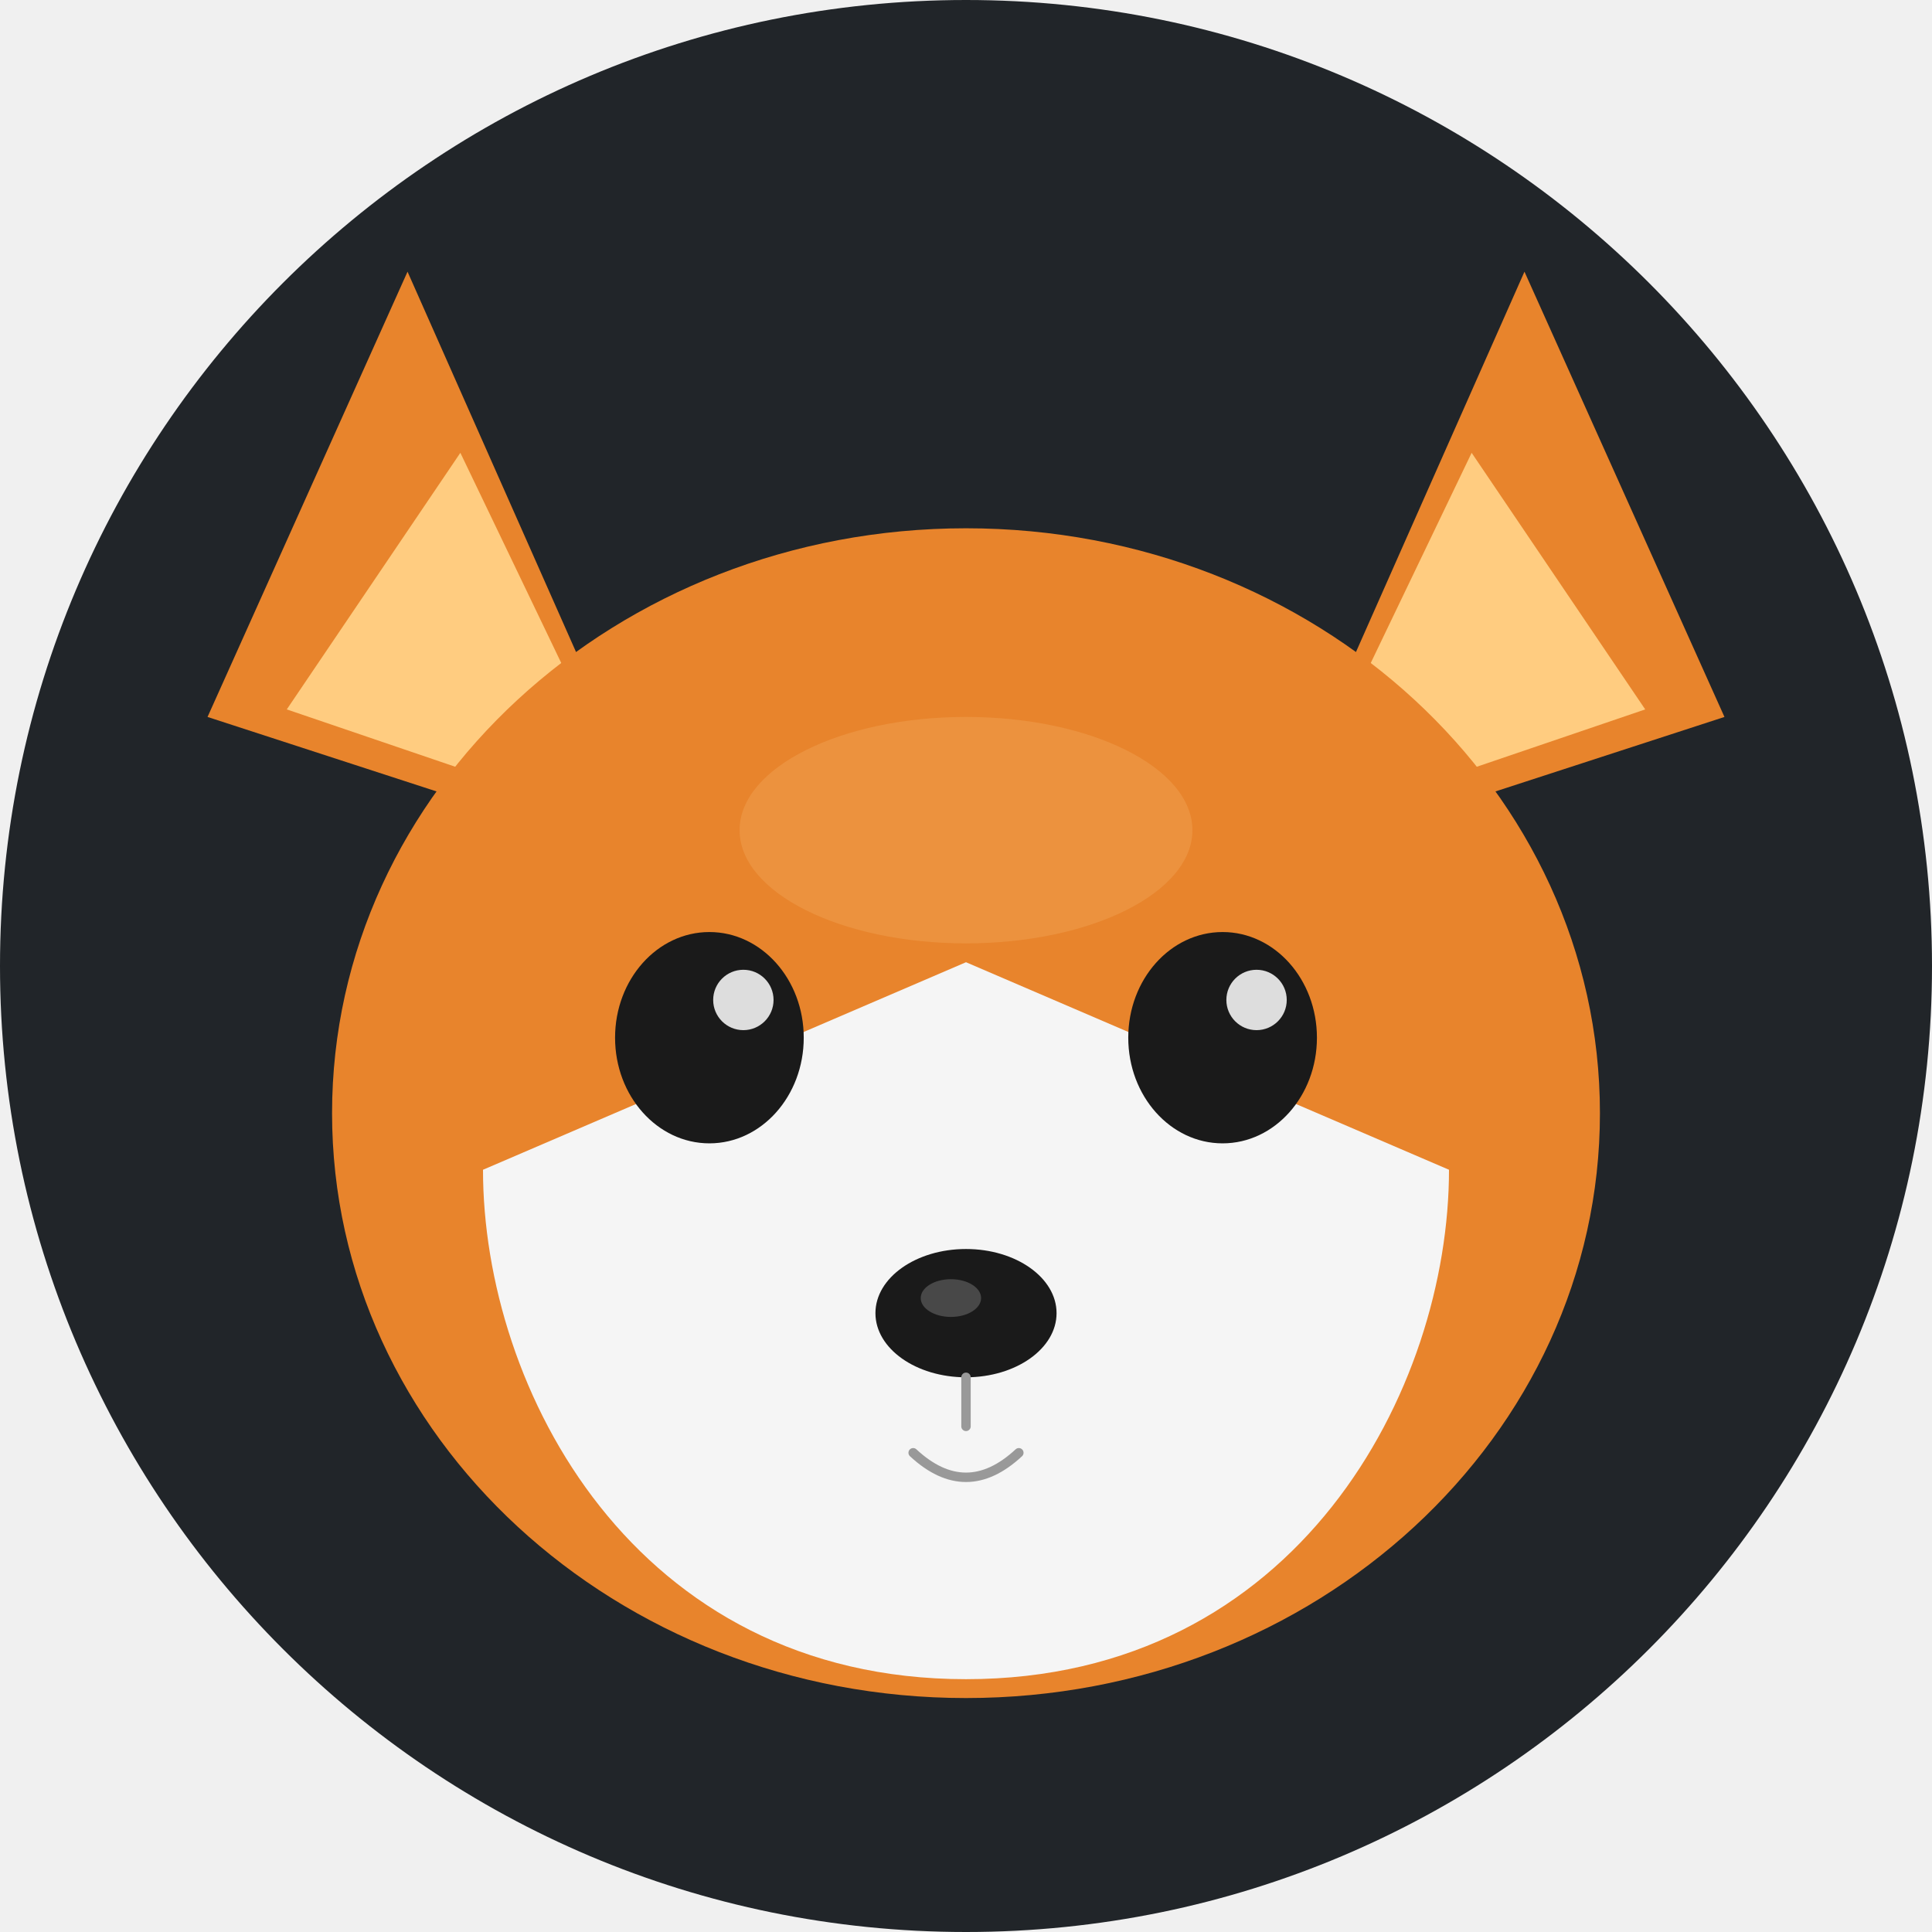
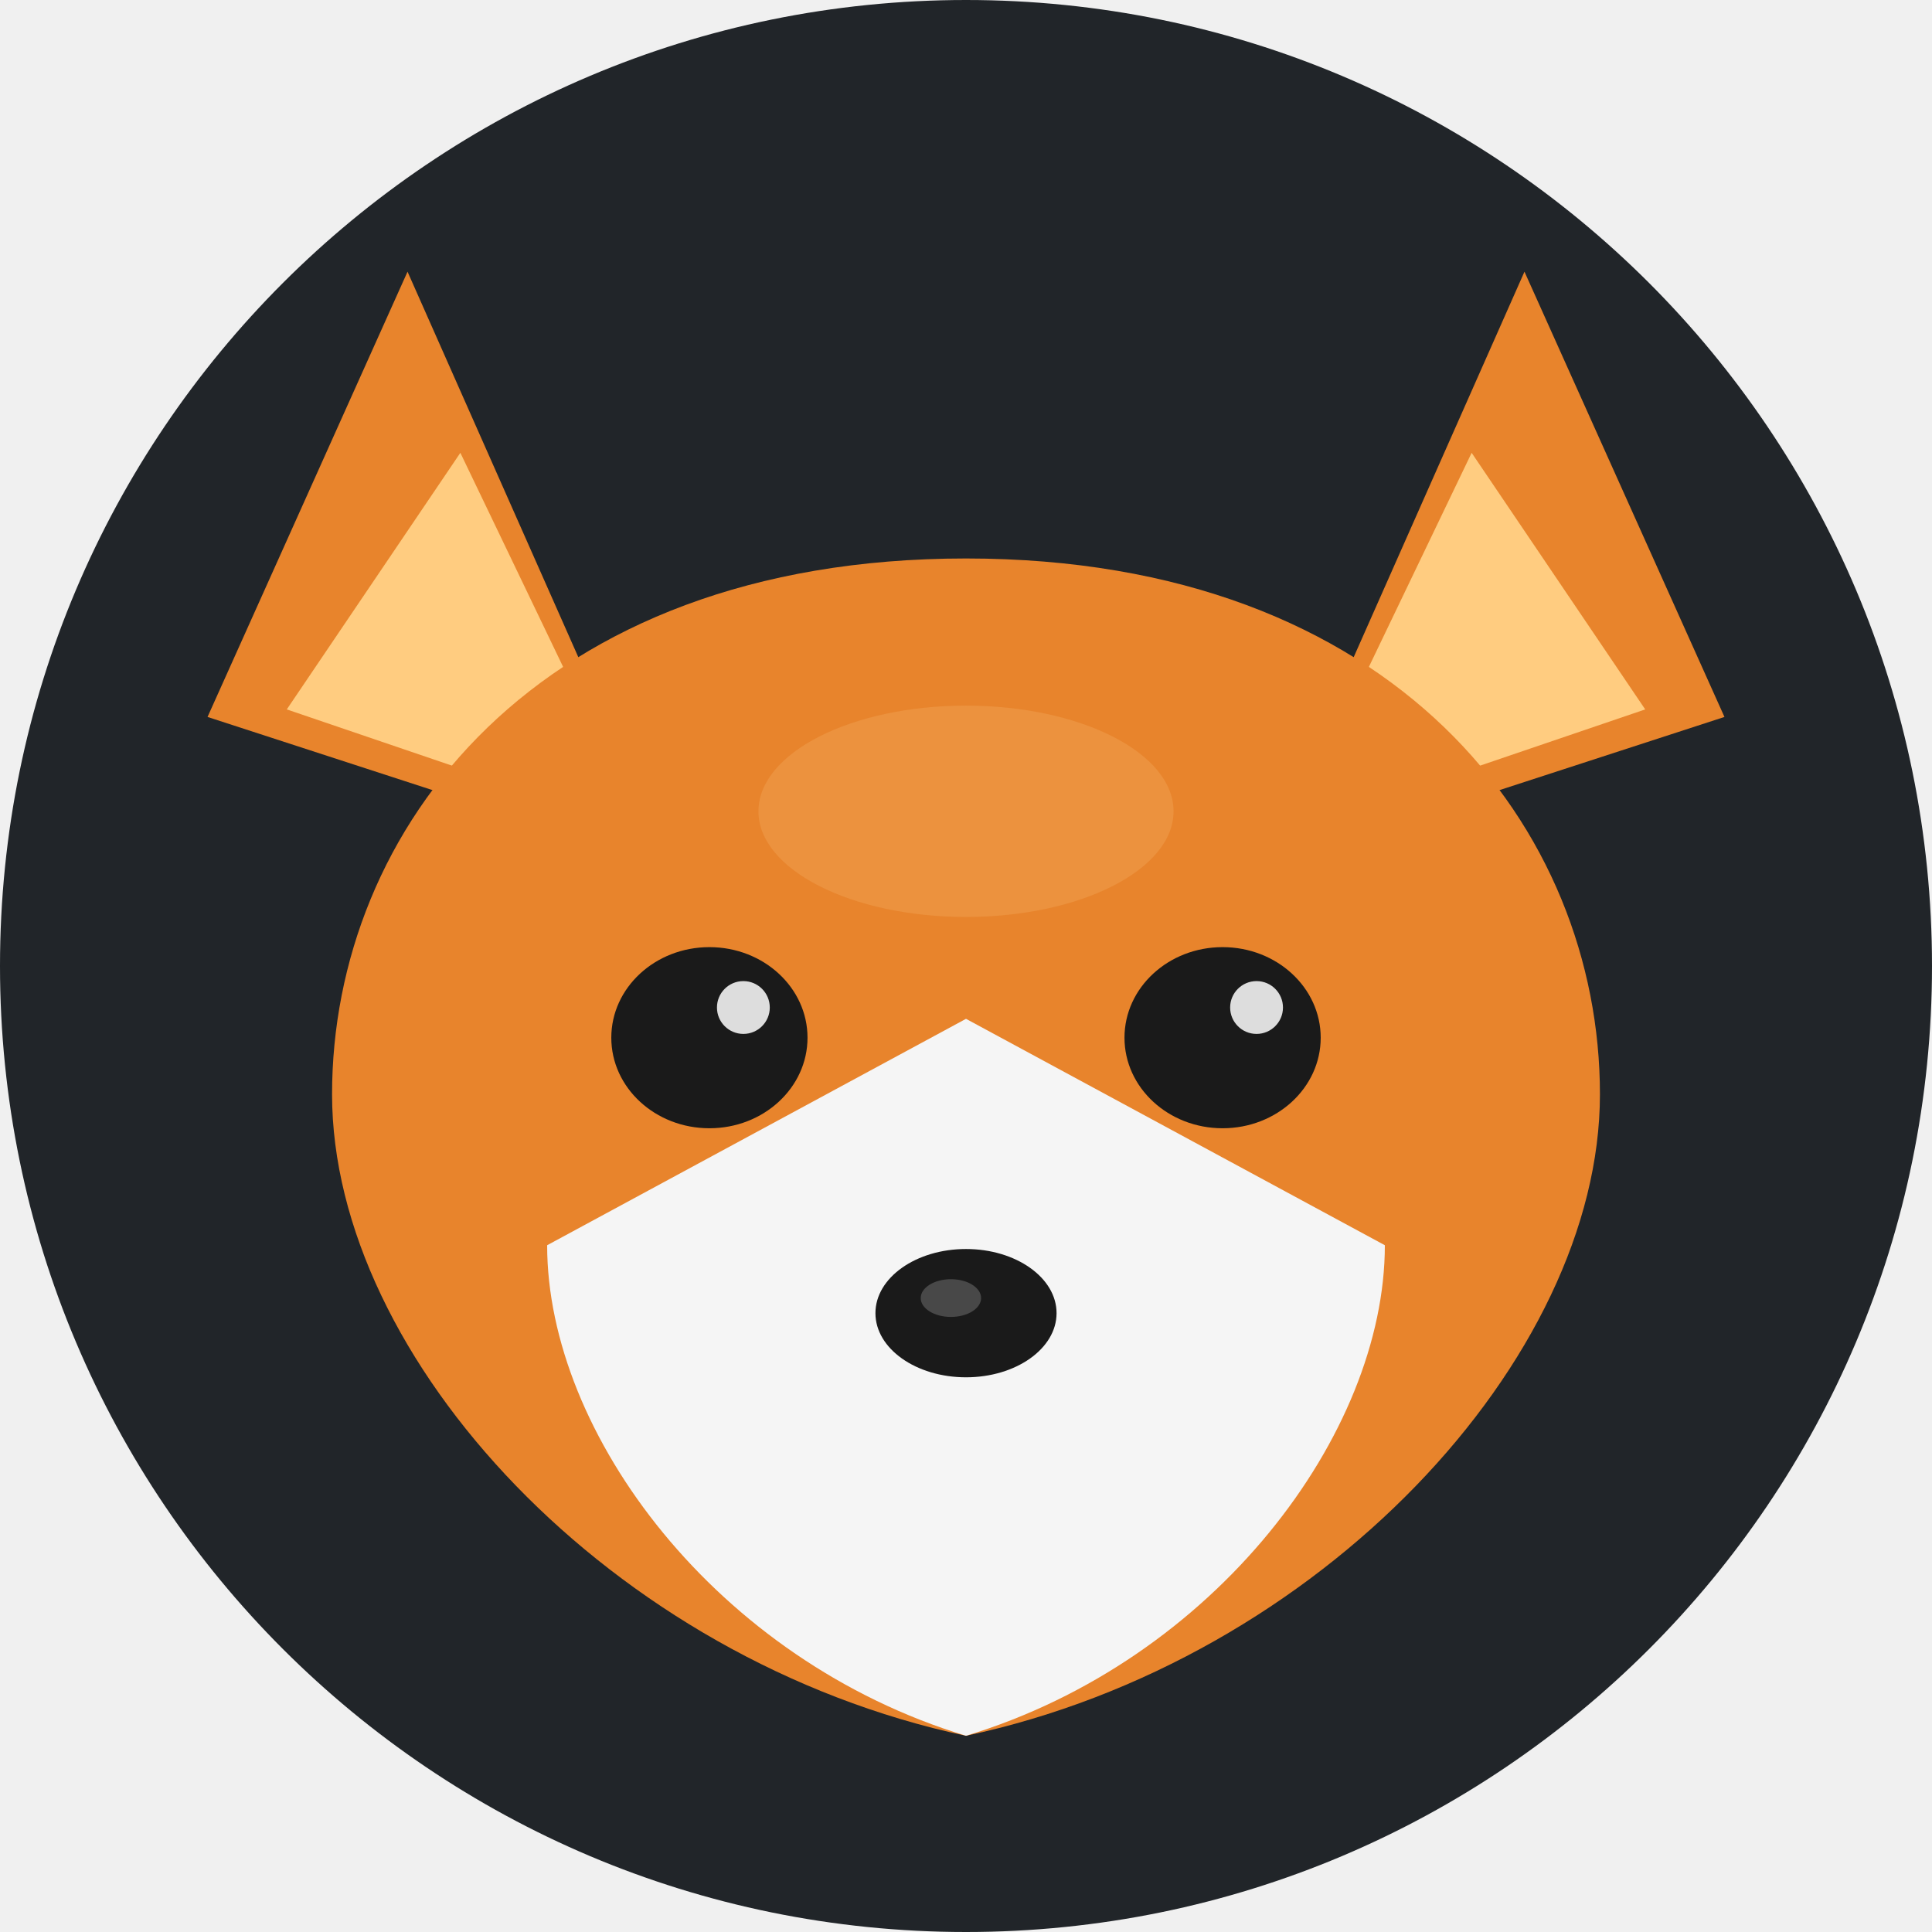
<svg xmlns="http://www.w3.org/2000/svg" viewBox="0 0 512 512">
  <circle cx="256" cy="256" r="256" fill="#212529" />
  <path d="M108,72 L178,230 L55,190Z" fill="#E8842C" />
  <path d="M122,120 L170,220 L76,188Z" fill="#FFCC80" />
  <path d="M404,72 L334,230 L457,190Z" fill="#E8842C" />
  <path d="M390,120 L342,220 L436,188Z" fill="#FFCC80" />
-   <ellipse cx="256" cy="295" rx="168" ry="155" fill="#E8842C" />
-   <path d="M256,445 C168,445 128,368 128,310 L256,255 L384,310 C384,368 344,445 256,445Z" fill="#F5F5F5" />
-   <ellipse cx="256" cy="220" rx="60" ry="30" fill="#F0A050" opacity="0.5" />
-   <ellipse cx="188" cy="275" rx="25" ry="28" fill="#1a1a1a" />
-   <ellipse cx="324" cy="275" rx="25" ry="28" fill="#1a1a1a" />
-   <circle cx="197" cy="265" r="8" fill="white" opacity="0.85" />
-   <circle cx="333" cy="265" r="8" fill="white" opacity="0.85" />
+   <path d="M256,148 C370,148 424,220 424,290 C424,360 350,440 256,460 C162,440 88,360 88,290 C88,220 142,148 256,148Z" fill="#E8842C" />
+   <path d="M256,460 C190,440 145,380 145,330 L256,270 L367,330 C367,380 322,440 256,460Z" fill="#F5F5F5" />
+   <ellipse cx="256" cy="215" rx="55" ry="28" fill="#F0A050" opacity="0.5" />
+   <ellipse cx="188" cy="275" rx="26" ry="24" fill="#1a1a1a" />
+   <ellipse cx="324" cy="275" rx="26" ry="24" fill="#1a1a1a" />
+   <circle cx="197" cy="267" r="7" fill="white" opacity="0.85" />
+   <circle cx="333" cy="267" r="7" fill="white" opacity="0.85" />
  <ellipse cx="256" cy="348" rx="24" ry="17" fill="#1a1a1a" />
  <ellipse cx="252" cy="344" rx="8" ry="5" fill="white" opacity="0.2" />
-   <path d="M256,365 L256,378" stroke="#999" stroke-width="2.5" stroke-linecap="round" />
-   <path d="M242,385 Q256,398 270,385" fill="none" stroke="#999" stroke-width="2.5" stroke-linecap="round" />
</svg>
